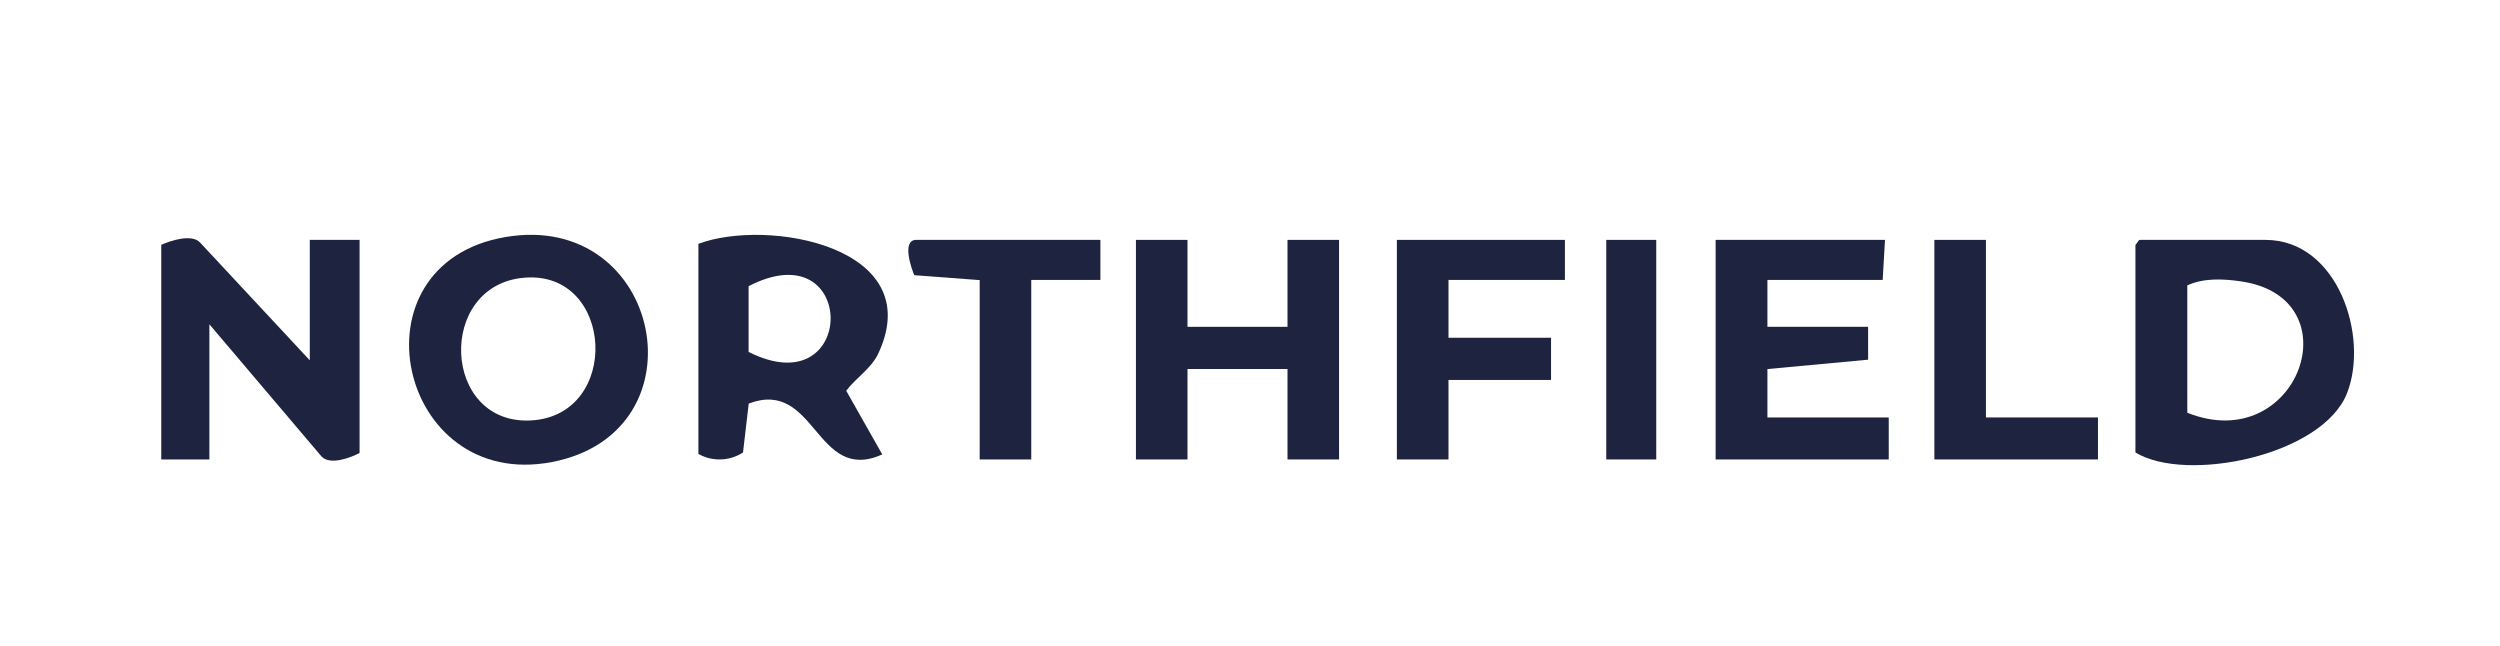
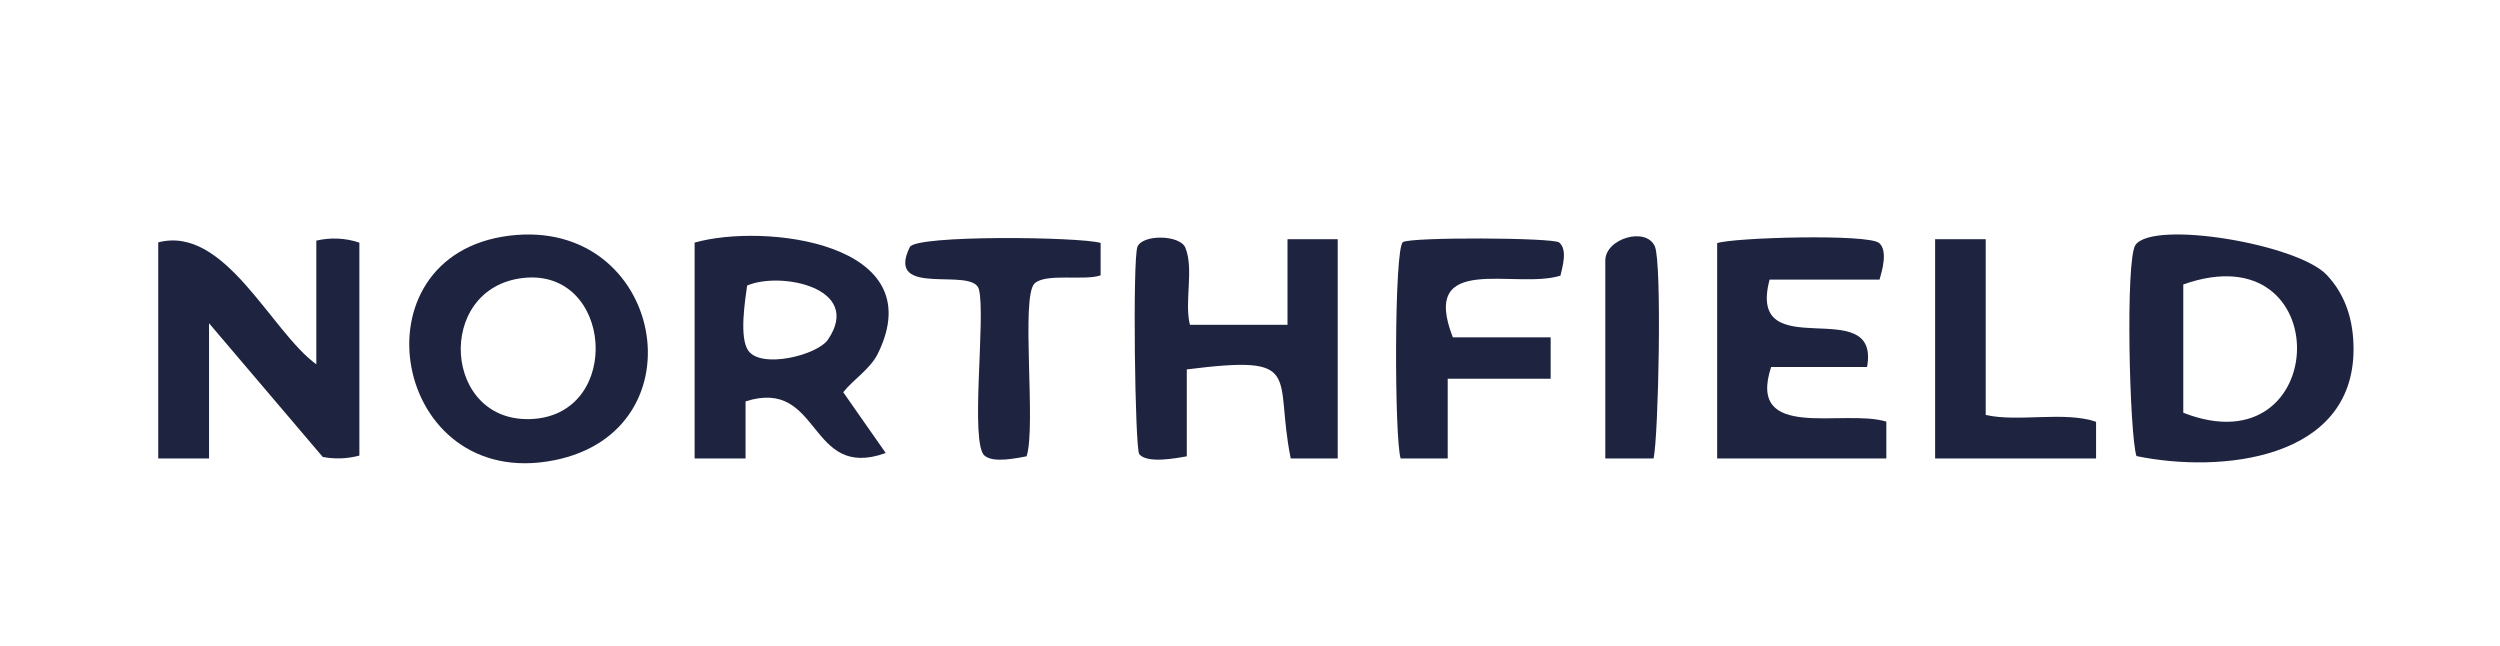
- <svg xmlns="http://www.w3.org/2000/svg" width="240" height="62" viewBox="0 0 1600 413">
+ <svg xmlns="http://www.w3.org/2000/svg" width="240" height="62" viewBox="0 0 3200 827">
  <g id="navy" data-name="Navy" fill="#1E2340" fill-rule="evenodd">
-     <path d="M323.49 151.54C423.69 134.44 452.27 276.46 353.31 295.52C254.6 314.53 222.63 168.74 323.49 151.54ZM335.65 177.55C393.16 172.87 397.69 265.61 340.01 268.9C282.71 272.17 279.13 182.15 335.65 177.55Z" />
-     <path d="M198.26 230.43L198.26 153.36L230.13 153.36L230.13 289.72C225.01 292.5 211.2 297.99 205.7 291.88L134 207.37L134 293.88L103.21 293.88L103.21 156.53C108.47 154.07 122.72 149.19 128.08 155.1L198.26 230.43Z" />
-     <path d="M541.57 249.91L564.66 290.68C521.86 309.84 522.34 241.76 479.18 258.12L475.53 289.41A27.56 27.56 0 0 1 446.98 290.36L446.98 155.88C491.18 139.25 594.02 157.65 562.15 226C557.62 235.72 547.74 241.71 541.57 249.91ZM479.11 225.08L479.11 182.98C549.2 146.79 548.99 260.18 479.11 225.08Z" />
-     <path d="M704.25 153.36L704.25 178.99L660 178.99L660 293.88L627 293.88L627 179.1L585.16 175.96C583.71 172.81 576.61 153.31 586.42 153.36L704.25 153.36Z" />
-     <path d="M760 153.36L760 209L824 209L824 153.36L857 153.36L857 293.88L824 293.88L824 236L760 236L760 293.88L727 293.88L727 153.36L760 153.36Z" />
-     <path d="M1001.54 153.36L1001.54 178.99L927.03 178.99L927.03 216L992.67 216L992.67 243L927.03 243L927.03 293.88L894 293.88L894 153.36L1001.54 153.36Z" />
-     <path d="M1060 153.36L1060 293.88L1028 293.88L1028 153.36L1060 153.36Z" />
-     <path d="M1206.39 153.36L1204.92 178.99L1131.15 178.99L1131.15 209L1195.59 209L1195.59 230.03L1131.15 236.03L1131.15 267L1208.79 267L1208.79 293.88L1098 293.88L1098 153.36L1206.39 153.36Z" />
-     <path d="M1271 153.36L1271 267L1342.69 267L1342.69 293.88L1238 293.88L1238 153.36L1271 153.36Z" />
-     <path d="M1366.68 289.4L1366.68 156.65C1367.17 156.25 1368.71 153.36 1369.4 153.36L1449.92 153.36C1496.33 153.42 1516.21 215.29 1502.15 251.36C1486.49 291.54 1398.94 309.21 1366.68 289.4ZM1399.87 263.99L1399.87 182.48C1410.27 177.71 1422.38 178.23 1433.91 179.86C1507.33 190.24 1470.69 292.33 1399.87 263.99Z" />
+     <path d="M651.68 301.78C848.73 277.53 900.86 551.55 708.6 589.45C501.62 630.25 448.05 326.84 651.68 301.78ZM669.29 355.94C783.72 343.12 797.21 528.25 682.6 536.42C566.33 544.71 555.28 368.71 669.29 355.94Z" />
+     <path d="M404.41 466.55L404.41 308.12A100.63 100.63 0 0 1 459.54 310.7L459.54 583.36A104.74 104.74 0 0 1 412.64 585.13L267.04 413.93L267.04 587.04L201.98 587.04L201.98 310.34C287.4 288.17 345.86 423.93 404.41 466.55Z" />
+     <path d="M1079.13 502.24L1133.54 580.09C1033.39 616.21 1051.63 482.84 954.06 513.96L954.06 587.04L888.82 587.04L888.82 310.67C977.04 285.41 1193.83 310.15 1123.43 452.88C1113.72 472.56 1092.23 485.74 1079.13 502.24ZM956.05 365.67C998.21 347.29 1104.73 368.14 1059.66 434.77C1045.99 454.99 973.8 472.69 957.42 448.81C945.77 431.83 953.45 384.85 956.05 365.67Z" />
+     <path d="M1408.72 311.07L1408.72 352.55C1388.43 359.88 1338.74 349.43 1324.22 362.87C1306.15 379.59 1326.39 546.31 1313.92 584.31C1300.66 586.63 1272.04 593.2 1260.21 583.58C1240.94 567.91 1261.94 405.46 1252.88 370.49C1245.15 340.67 1131.85 382.78 1164.38 316.36C1172.09 300.62 1381.82 303.17 1408.72 311.07Z" />
+     <path d="M1523.09 415.91L1648.03 415.91L1648.03 306.26L1712.32 306.26L1712.32 587.04L1652.15 587.04C1630.28 479.14 1671.19 453.97 1519.06 473.03L1519.06 584.34C1505.92 586.62 1468.36 594 1458.21 581.57C1452.68 574.8 1449.45 330.39 1455.95 315.8C1463.12 299.67 1510.42 300.82 1517.15 317.04C1528.54 344.52 1515.62 386.88 1523.09 415.91Z" />
+     <path d="M1997.53 352.96C1940.07 371.07 1816.76 322.1 1859.73 431.95L1984.99 431.95L1984.99 484.97L1853.17 484.97L1853.17 587.04L1792.88 587.04C1784.83 560.82 1784.48 317.71 1795.83 310.04C1805.73 303.35 1988.46 304.19 1995.89 310.5C2006.98 319.92 2000.06 341.7 1997.53 352.96Z" />
+     <path d="M2116.79 587.04L2054.97 587.04L2054.97 333.6C2054.97 305.48 2107.19 289.87 2118.45 315.59C2127.69 336.71 2123.1 558.69 2116.79 587.04Z" />
+     <path d="M2406.16 358.06L2265.35 358.06C2235.07 471.86 2407.83 373.07 2390.15 469.94L2267.31 469.94C2235.87 565.93 2359.76 523.11 2414.83 539.88L2414.83 587.04L2198.2 587.04L2198.2 311.32C2219.56 304.04 2391.88 299.22 2405.65 311.21C2416.99 321.09 2409.45 346.45 2406.16 358.06Z" />
+     <path d="M2542.1 306.26L2542.1 531.38C2584.04 540.82 2642.77 526.23 2683.41 540.1L2683.41 587.04L2477.3 587.04L2477.3 306.26L2542.1 306.26Z" />
+     <path d="M2735.14 584.01C2726.23 556.91 2720.71 331.97 2733.87 313.63C2757.03 281.37 2941.79 312.6 2978.88 352.12C3003.71 378.57 3013.12 411.63 3013.11 447.08C3013.06 589.22 2842.7 606.27 2735.14 584.01ZM2795.09 528.54L2795.09 364.22C2993.59 294.17 2984.93 602.61 2795.09 528.54Z" />
  </g>
</svg>
